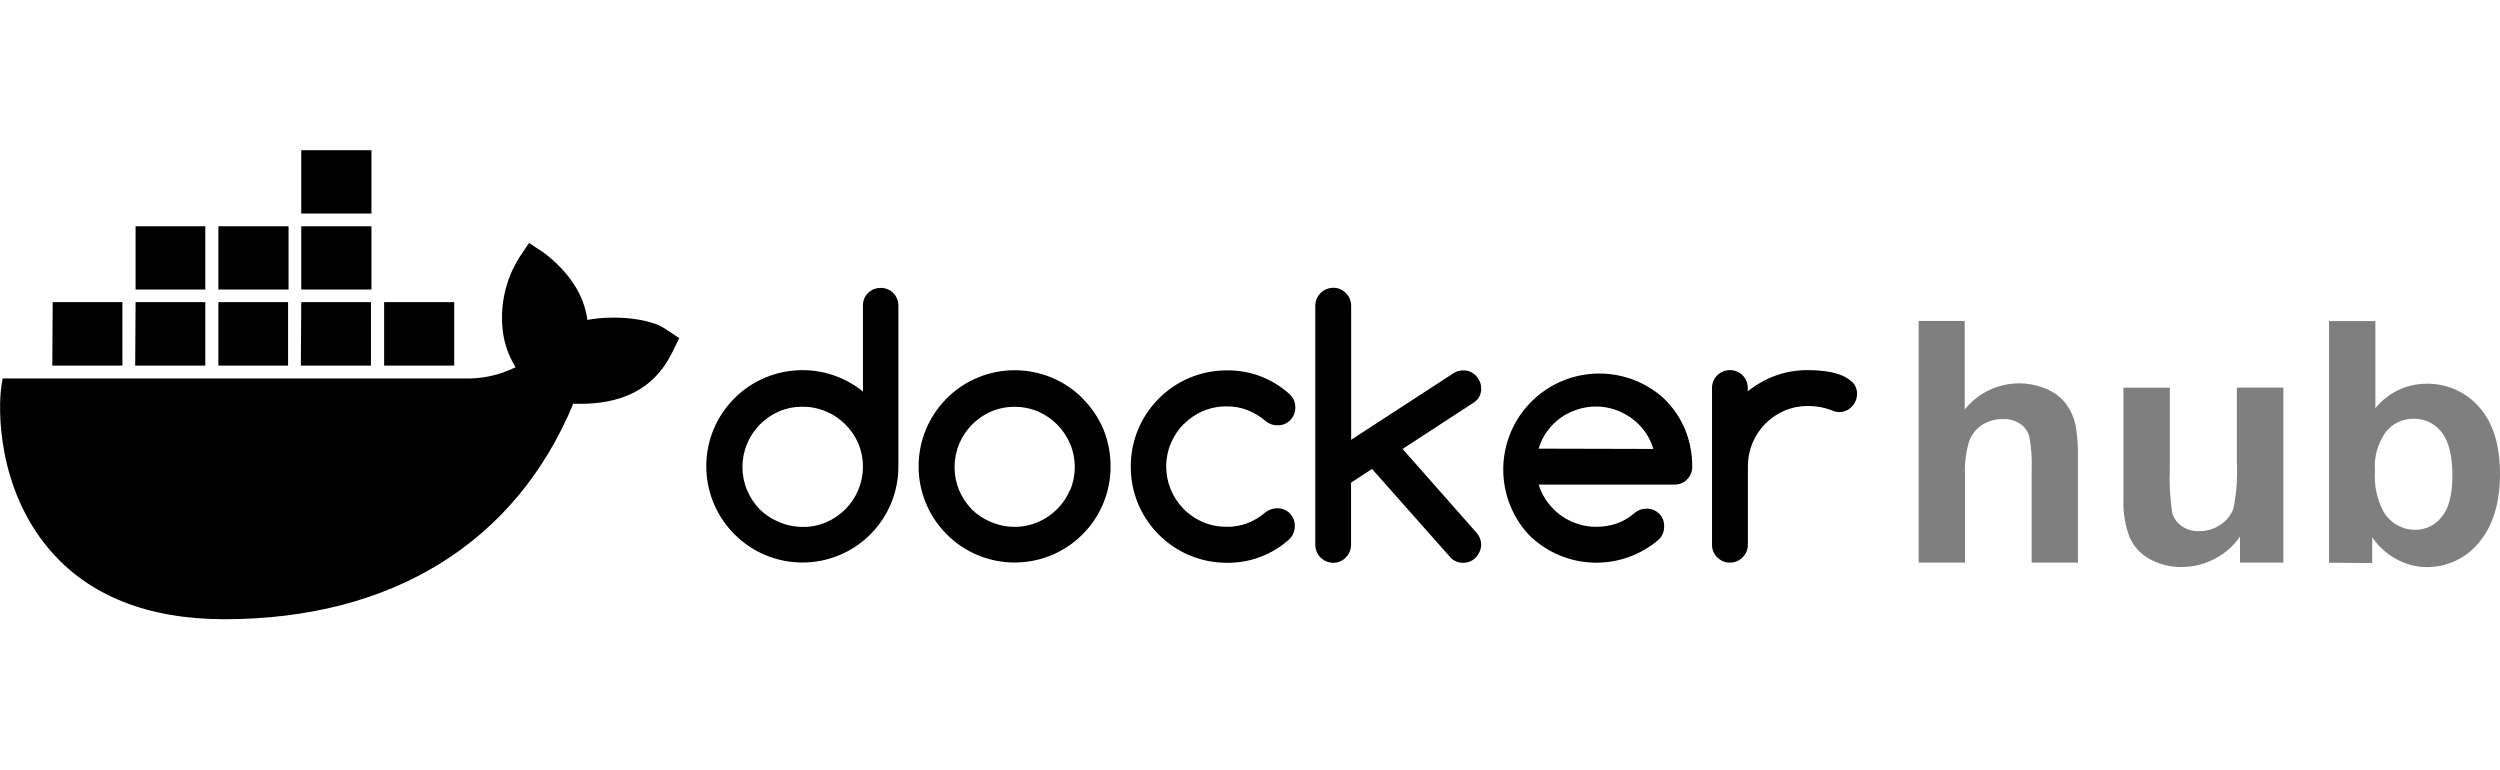
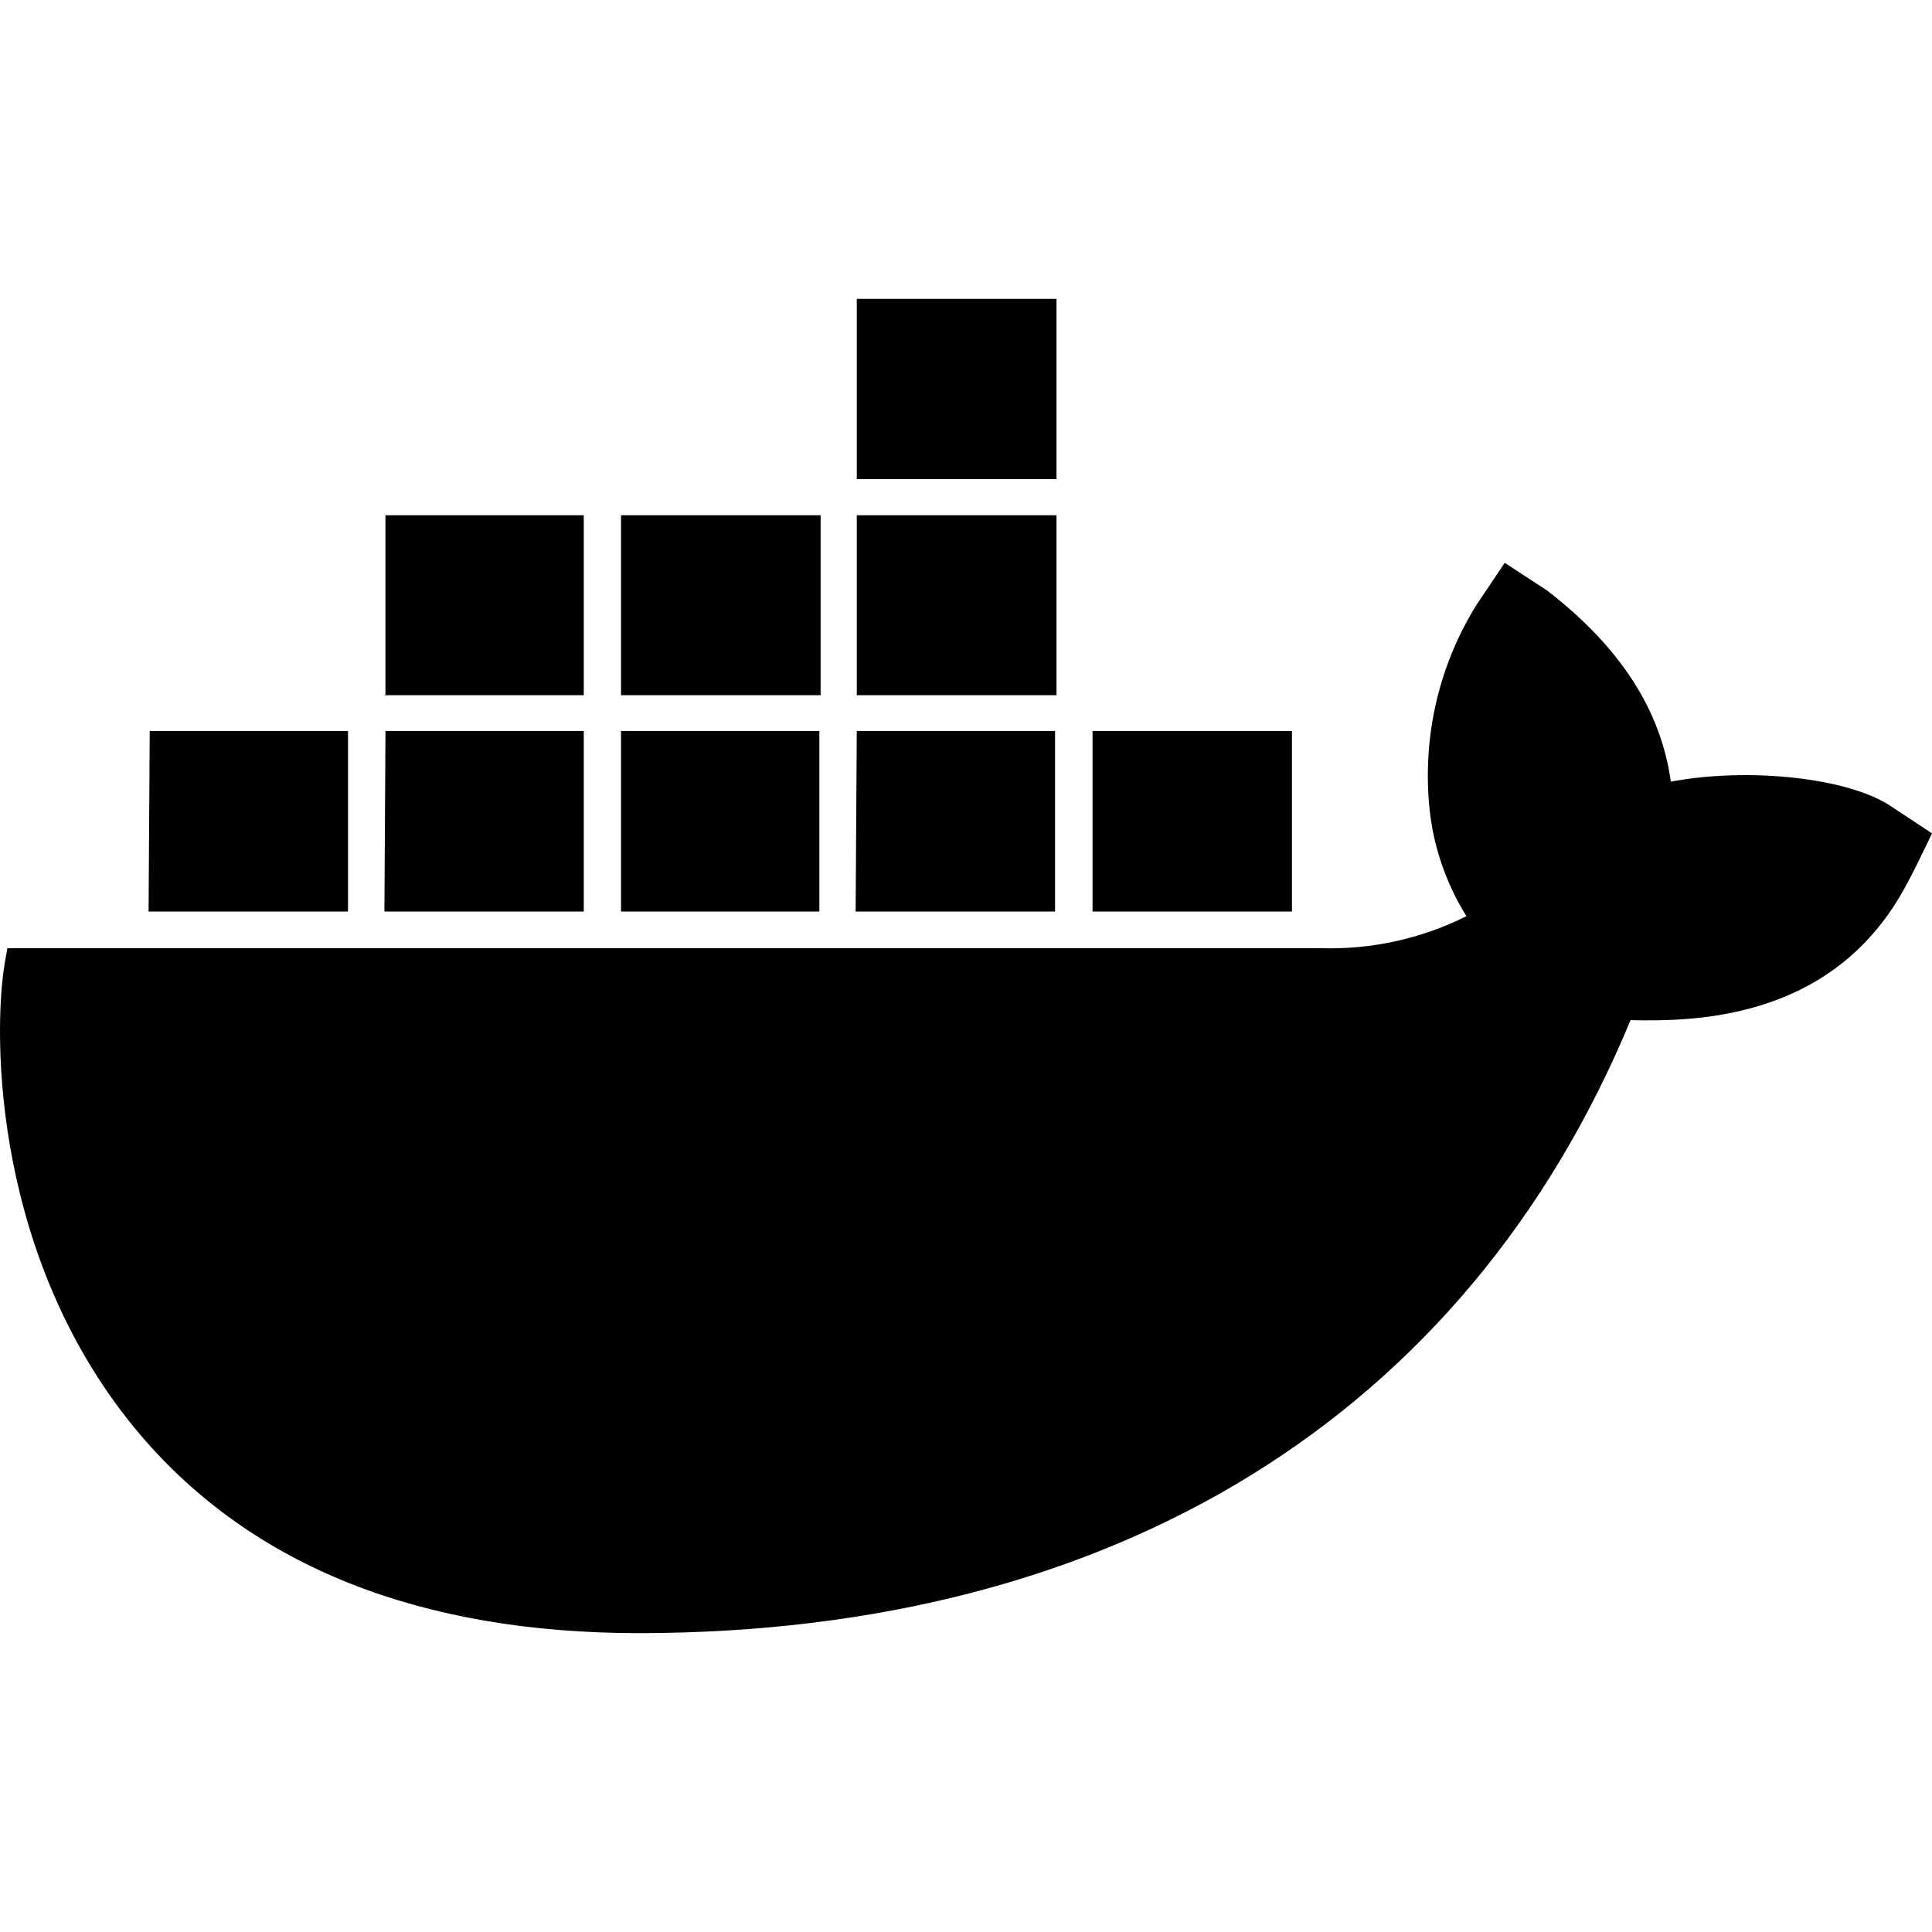
- <svg xmlns="http://www.w3.org/2000/svg" id="a" viewBox="0 0 260 80">
-   <path d="m123.13,44.09c.57-.57,1.25-1.03,1.99-1.34.77-.33,1.6-.49,2.44-.49.74,0,1.48.12,2.18.39.7.28,1.34.67,1.91,1.16.34.28.77.43,1.2.42.5.02.98-.17,1.33-.53.35-.36.55-.84.53-1.34.01-.54-.22-1.06-.64-1.41-1.78-1.6-4.1-2.47-6.5-2.43-5.51,0-9.97,4.47-9.97,9.98,0,0,0,.01,0,.02-.02,5.51,4.43,9.99,9.94,10.01,0,0,.02,0,.03,0,2.39.04,4.72-.83,6.5-2.43.38-.36.59-.86.59-1.38.03-.99-.74-1.83-1.73-1.86h-.13c-.42,0-.83.15-1.17.4-.56.49-1.2.88-1.89,1.15-.7.26-1.43.39-2.18.38-.84,0-1.67-.16-2.44-.49-3.19-1.35-4.69-5.03-3.34-8.22.32-.75.77-1.42,1.34-2h0Zm30.76-4.42c-.1-.22-.23-.42-.4-.6-.17-.18-.37-.31-.59-.41-.23-.1-.48-.15-.73-.14-.35,0-.7.09-1,.29l-10.65,6.93v-13.93c0-.5-.19-.98-.55-1.33-.34-.36-.81-.56-1.3-.55-.5,0-.98.19-1.33.55-.36.35-.55.83-.55,1.33v24.85c0,1.03.84,1.87,1.87,1.87.49,0,.97-.19,1.3-.55.36-.35.55-.82.55-1.32v-6.46l2.18-1.43,8.22,9.27c.33.32.78.5,1.25.49.25,0,.5-.04.73-.14.22-.09.42-.23.59-.41.17-.17.3-.38.4-.6.1-.23.16-.47.16-.72,0-.48-.19-.95-.52-1.3l-7.65-8.67,7.46-4.86c.48-.34.75-.9.71-1.48,0-.24-.05-.47-.15-.69h0Zm-42.6,11.27c-.63,1.5-1.82,2.7-3.32,3.35-1.56.67-3.33.67-4.9,0-.74-.3-1.41-.74-1.98-1.29-.56-.58-1.01-1.25-1.33-1.99-.65-1.56-.65-3.31,0-4.86.63-1.5,1.82-2.7,3.31-3.35,1.57-.66,3.33-.66,4.9,0,1.49.65,2.68,1.85,3.32,3.35.65,1.55.65,3.29,0,4.84v-.05Zm1.29-9.53c-3.92-3.89-10.25-3.87-14.14.04-3.89,3.92-3.87,10.25.04,14.14,3.9,3.89,10.22,3.88,14.11-.02,1.87-1.87,2.92-4.42,2.91-7.07,0-1.31-.25-2.62-.74-3.84-.51-1.21-1.25-2.3-2.18-3.22v-.05Zm80.04-1.68c-.36-.34-.79-.6-1.26-.76-.54-.19-1.1-.32-1.66-.38-.56-.07-1.12-.1-1.68-.1-1.14,0-2.27.18-3.35.57-1.05.38-2.03.94-2.9,1.64v-.36c0-1.03-.84-1.86-1.87-1.85-.49,0-.96.2-1.31.55-.35.34-.55.82-.54,1.31v16.29c-.01.49.18.97.54,1.32.35.36.83.56,1.33.55.49.01.97-.19,1.31-.55.36-.34.55-.82.55-1.32v-8.15c0-2.52,1.5-4.79,3.81-5.78.77-.33,1.6-.49,2.44-.49.84,0,1.66.14,2.44.44.24.12.51.19.78.2.25,0,.5-.05.74-.15.22-.09.42-.23.58-.4.17-.17.31-.38.41-.6.1-.23.15-.48.15-.74.02-.47-.17-.92-.5-1.25h0Zm-32.6,6.93c.18-.64.48-1.25.87-1.79.39-.54.85-1.01,1.39-1.4.53-.38,1.11-.67,1.73-.87,1.28-.43,2.66-.43,3.94,0,1.26.42,2.35,1.22,3.13,2.3.39.54.68,1.15.87,1.79l-11.93-.03Zm13.05-5.2c-4.08-3.72-10.4-3.43-14.12.64-3.49,3.82-3.48,9.68.02,13.49,3.69,3.71,9.62,3.92,13.57.5.35-.36.54-.84.53-1.34.02-.5-.17-.98-.52-1.33-.35-.35-.83-.54-1.33-.52-.45,0-.89.16-1.23.46-.54.47-1.15.83-1.82,1.07-.69.24-1.42.36-2.15.36-.67,0-1.35-.1-1.98-.32-1.92-.63-3.42-2.15-4.02-4.07h14.1c1.01.02,1.85-.78,1.87-1.79v-.07c.01-1.32-.24-2.63-.73-3.85-.5-1.21-1.25-2.31-2.19-3.22h0Zm-83.81,9.5c-.63,1.5-1.82,2.7-3.32,3.35-.77.33-1.6.5-2.44.49-.84,0-1.68-.16-2.45-.5-.75-.3-1.44-.74-2.02-1.31-.56-.58-1.01-1.25-1.33-1.99-.65-1.56-.65-3.31,0-4.86.63-1.5,1.82-2.7,3.31-3.35,1.57-.66,3.33-.66,4.9,0,1.5.63,2.7,1.82,3.35,3.32.65,1.55.65,3.29,0,4.84Zm2.34-21.01c-.99-.03-1.82.74-1.85,1.73v9.04c-4.29-3.47-10.59-2.81-14.07,1.48-3.23,3.99-2.91,9.77.73,13.39,3.9,3.89,10.22,3.88,14.11-.02,1.87-1.87,2.92-4.42,2.91-7.07v-16.71c.01-1.01-.79-1.84-1.8-1.85,0,0,0,0,0,0h-.03Zm-51.65,8.07h7.29v-6.6h-7.29v6.6Zm-8.67,0h7.3v-6.6h-7.25l-.04,6.6Zm-8.61,0h7.29v-6.6h-7.25v6.6h-.03Zm-8.62,0h7.3v-6.6h-7.25l-.04,6.6Zm-8.61,0h7.29v-6.6h-7.25l-.04,6.6Zm8.61-7.91h7.3v-6.58h-7.25v6.59h-.04Zm8.67,0h7.29v-6.58h-7.3v6.59h0Zm8.61,0h7.3v-6.58h-7.3v6.58Zm0-7.9h7.3v-6.59h-7.3v6.59Zm29.76,11.06c-.36-2.6-1.84-4.92-4.53-6.99l-1.54-1.01-1.03,1.53c-1.37,2.2-1.97,4.78-1.73,7.36.13,1.43.6,2.81,1.36,4.03-1.66.83-3.5,1.23-5.35,1.17H.28l-.1.55c-.44,2.64-.43,10.89,4.95,17.23,4.1,4.82,10.24,7.26,18.25,7.26,17.36-.02,30.23-7.93,36.24-22.41,2.37.05,7.46,0,10.09-4.96.06-.11.23-.41.68-1.35l.25-.52-1.47-.97c-1.56-1.07-5.25-1.45-8.07-.92Z" style="fill-rule:evenodd; stroke-width:0px;" />
-   <g style="opacity:.5;">
-     <path d="m204.33,33.39v9.2c2.05-2.57,5.57-3.43,8.57-2.11.81.35,1.51.9,2.03,1.61.45.64.77,1.36.93,2.12.2,1.2.28,2.41.25,3.62v10.68h-4.82v-9.62c.06-1.22-.03-2.44-.28-3.63-.18-.5-.51-.93-.96-1.22-.52-.32-1.12-.48-1.73-.46-.75-.01-1.5.19-2.14.58-.64.41-1.13,1.02-1.39,1.73-.33,1.12-.48,2.3-.43,3.47v9.15h-4.82v-25.13h4.79Z" style="stroke-width:0px;" />
-     <path d="m232.96,58.52v-2.72c-.66.97-1.56,1.76-2.6,2.3-1.07.57-2.26.87-3.47.87-1.15.02-2.28-.26-3.29-.81-.93-.5-1.68-1.29-2.11-2.26-.49-1.29-.71-2.66-.65-4.03v-11.55h4.82v8.35c-.07,1.57.02,3.15.26,4.71.17.55.53,1.03,1.01,1.36.53.35,1.15.53,1.79.5.79.01,1.56-.23,2.21-.68.61-.39,1.08-.97,1.34-1.65.33-1.61.45-3.26.36-4.91v-7.69h4.84v18.2h-4.51Z" style="stroke-width:0px;" />
-     <path d="m242.22,58.52v-25.13h4.82v9.06c1.28-1.6,3.23-2.53,5.28-2.54,2.1-.05,4.11.83,5.5,2.41,1.44,1.6,2.17,3.91,2.18,6.93,0,3.07-.74,5.48-2.22,7.21-1.33,1.61-3.31,2.53-5.39,2.52-1.07,0-2.13-.28-3.08-.78-1.04-.55-1.93-1.34-2.6-2.31v2.67l-4.49-.04Zm4.78-9.53c-.11,1.45.19,2.9.87,4.19.68,1.19,1.95,1.93,3.33,1.92,1.07,0,2.07-.49,2.73-1.33.75-.87,1.12-2.34,1.12-4.33s-.37-3.58-1.13-4.5c-.69-.9-1.77-1.41-2.9-1.39-1.12-.02-2.18.48-2.88,1.35-.86,1.19-1.27,2.66-1.14,4.13v-.03Z" style="stroke-width:0px;" />
-   </g>
+ <svg xmlns="http://www.w3.org/2000/svg" id="a" viewBox="0 0 32 32" version="1.1" width="32" height="32">
+   <defs id="defs4" />
+   <path id="path1" style="fill-rule:evenodd;stroke-width:0px" d="m 14.191,4.95 v 2.986 h 3.308 V 4.95 Z M 6.384,8.534 v 2.981 H 9.669 V 8.534 Z m 0,2.981 h -0.022 l 0.004,0.004 h 0.018 z M 10.286,8.534 v 2.985 l 0.004,-0.004 h 3.302 V 8.534 Z m 3.905,0 v 2.981 h 3.308 V 8.534 Z m 10.732,0.788 -0.466,0.694 c -0.621,0.997 -0.893,2.165 -0.784,3.334 0.059,0.648 0.272,1.273 0.616,1.825 -0.752,0.376 -1.585,0.557 -2.424,0.53 H 0.123 l -0.045,0.25 c -0.199,1.196 -0.194,4.934 2.243,7.806 1.857,2.184 4.639,3.289 8.268,3.289 7.865,-0.009 13.695,-3.593 16.418,-10.153 1.074,0.023 3.381,-4.24e-4 4.572,-2.248 0.027,-0.05 0.104,-0.186 0.308,-0.611 L 32,13.803 31.334,13.363 c -0.707,-0.485 -2.379,-0.657 -3.656,-0.417 h -0.004 c -0.163,-1.178 -0.833,-2.229 -2.052,-3.167 z m -22.443,2.786 -0.019,2.99 h 3.303 v -2.99 z m 3.905,0 -0.018,2.99 h 3.302 v -2.99 z m 3.901,0 v 2.99 h 3.285 v -2.99 z m 3.905,0 -0.019,2.99 h 3.303 v -2.99 z m 3.905,0 v 2.99 h 3.303 v -2.99 z" />
</svg>
